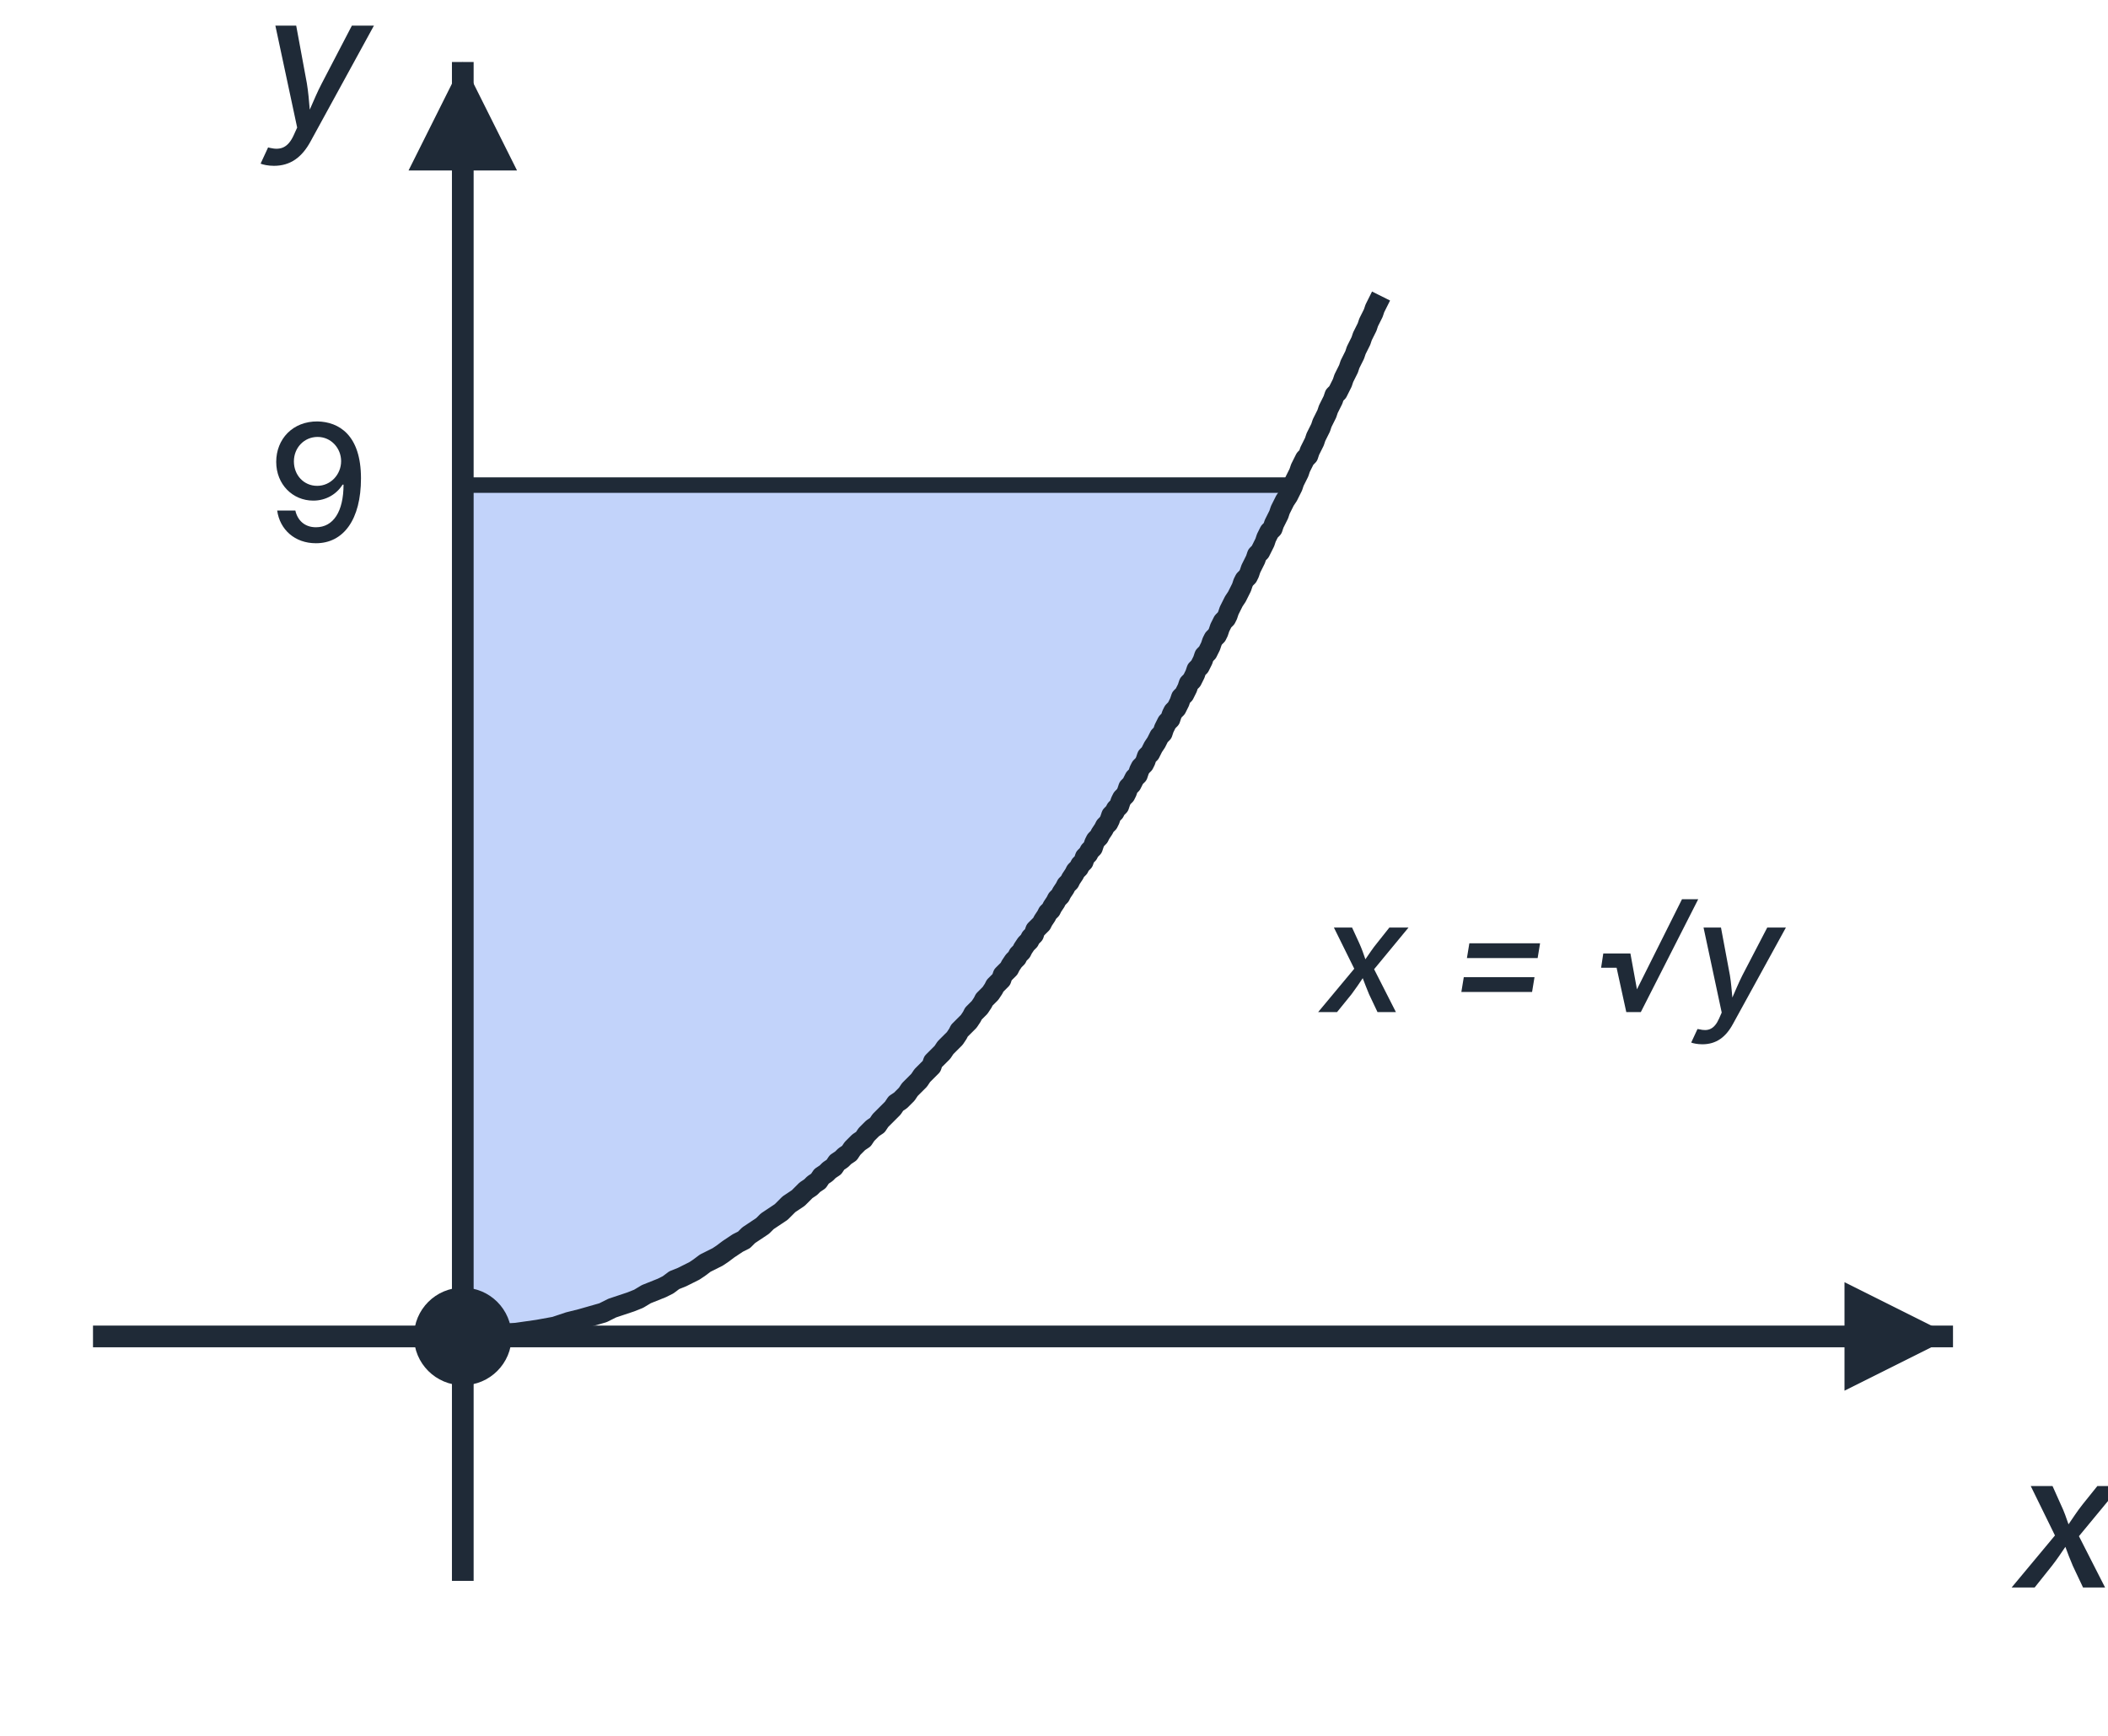
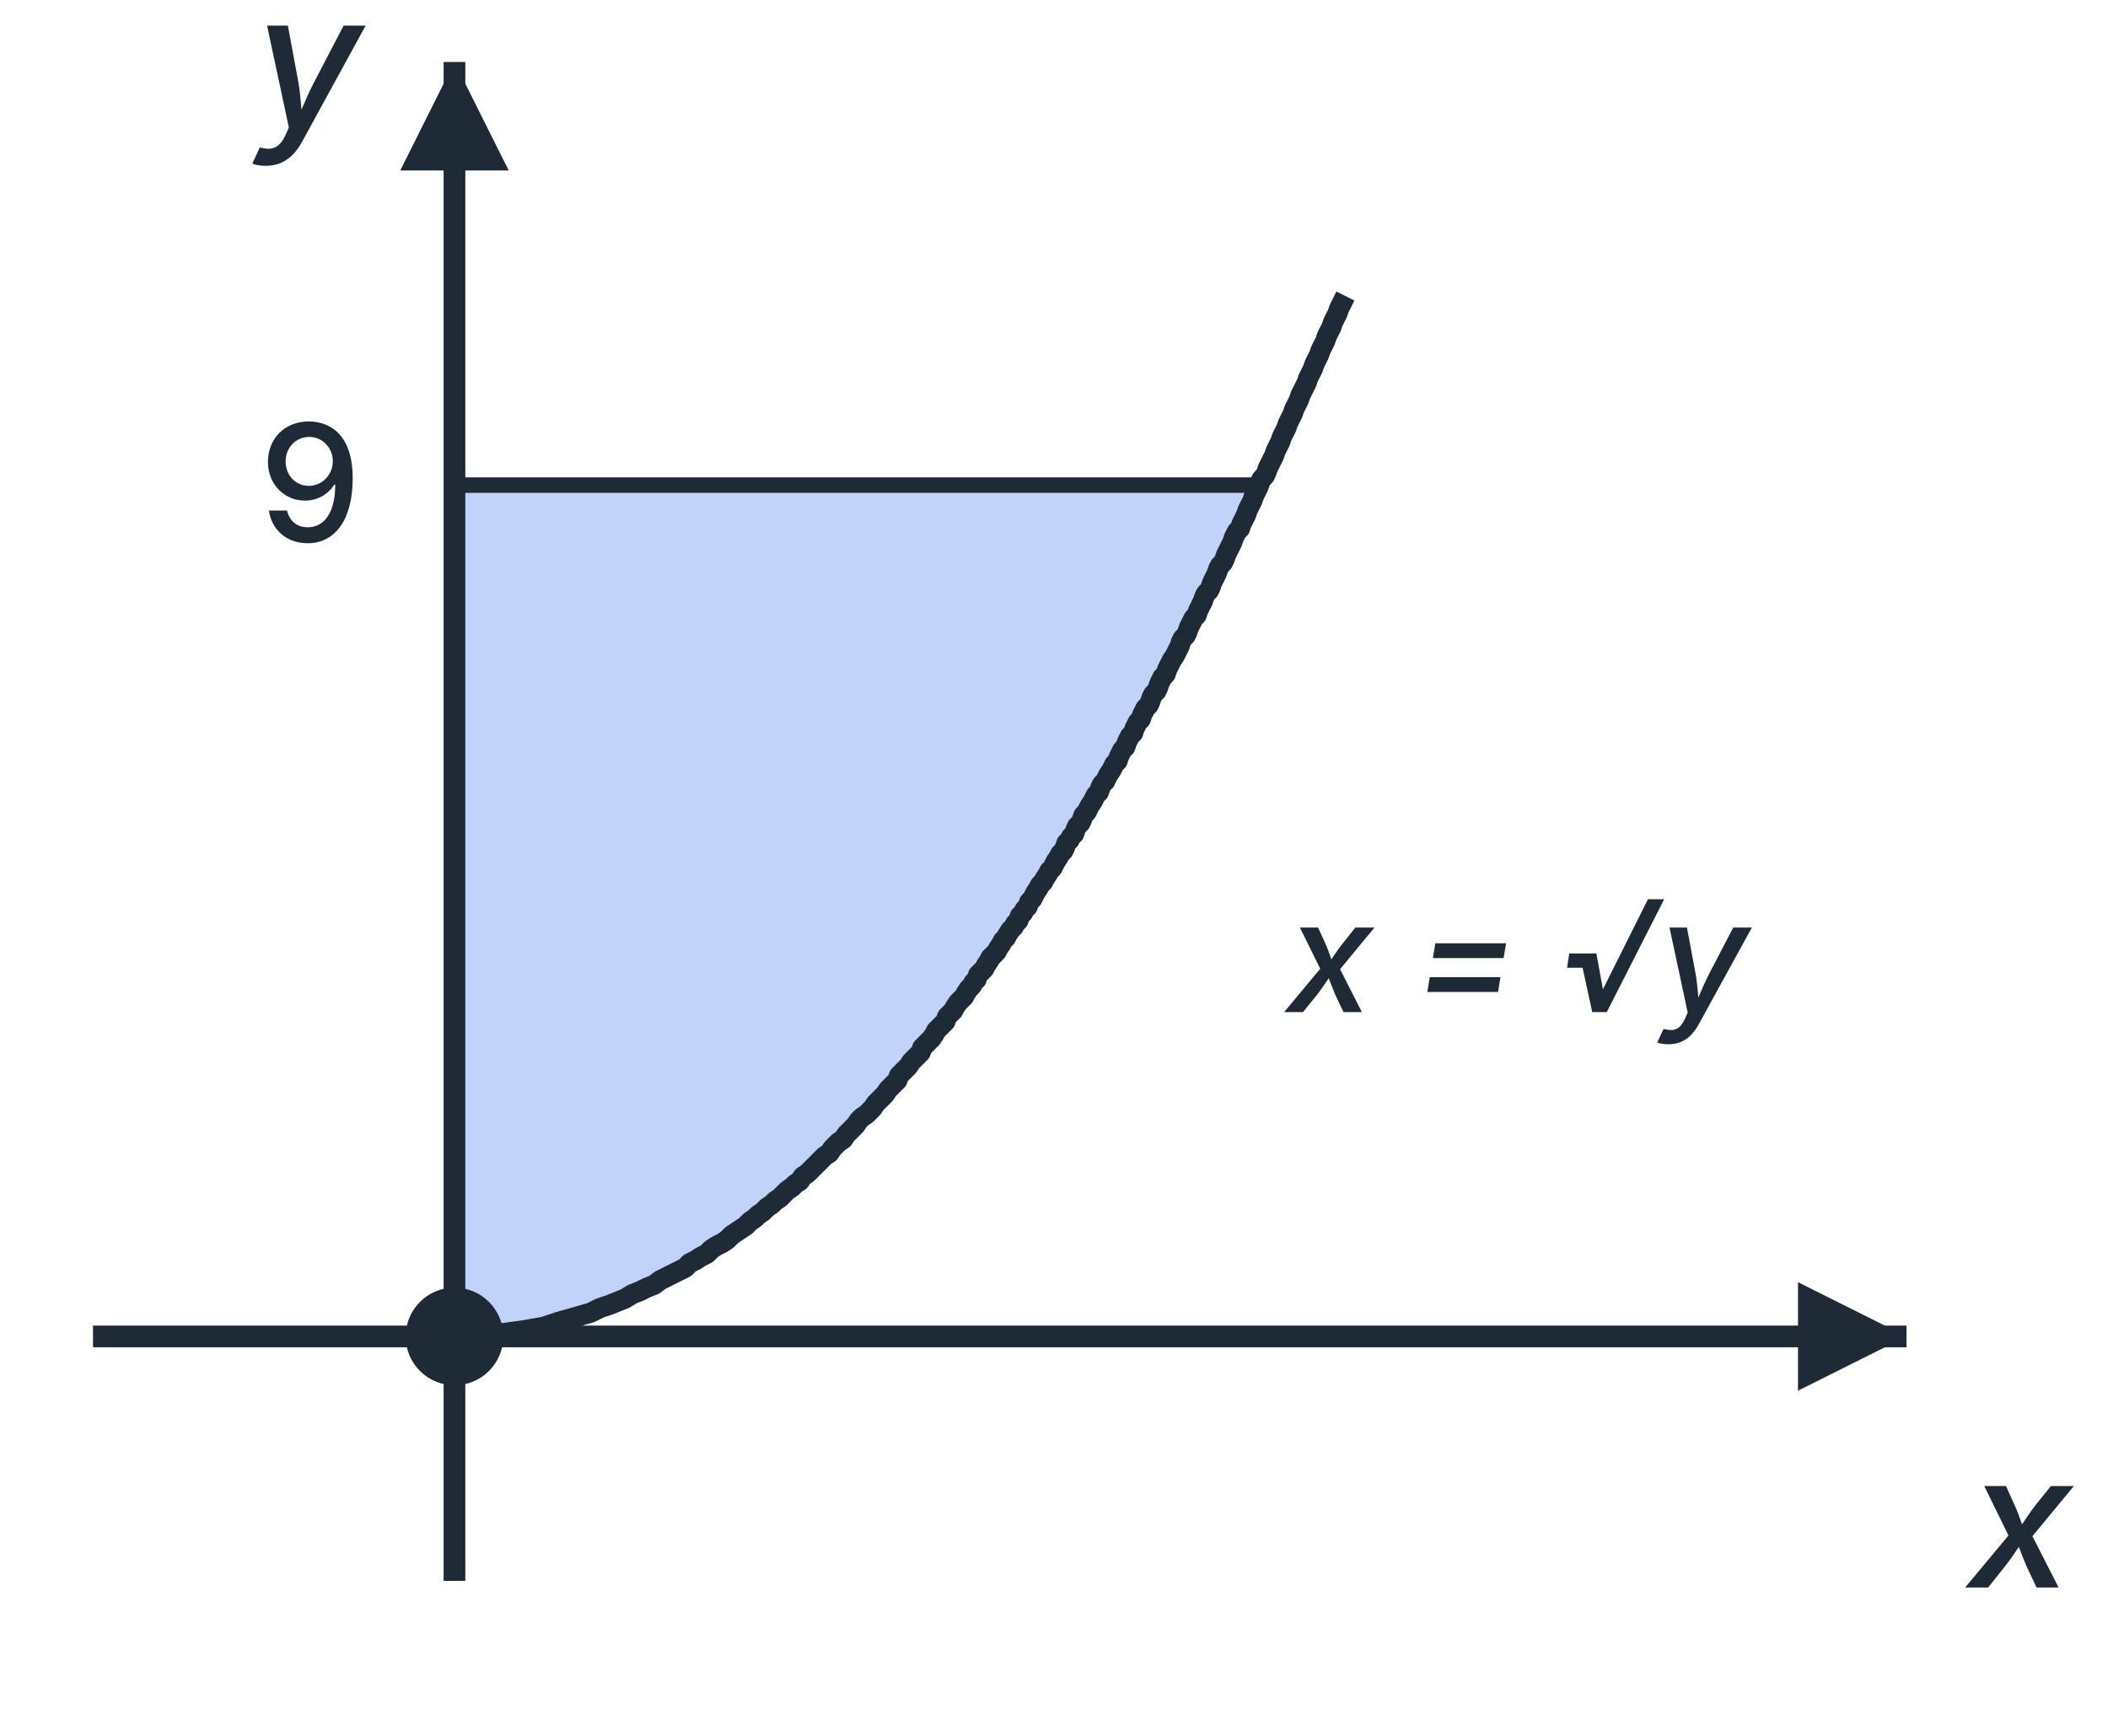
<svg xmlns="http://www.w3.org/2000/svg" viewBox="0 0 136 112" width="136" height="112" font-family="Inter, Arial, sans-serif">
-   <polygon points="29.9,86.2 33.6,86.0 35.2,85.7 36.4,85.4 37.4,85.1 38.3,84.9 39.1,84.6 39.9,84.3 40.6,84.0 41.2,83.8 41.8,83.5 42.4,83.2 43.0,82.9 43.5,82.7 44.0,82.4 44.5,82.1 45.0,81.8 45.5,81.6 45.9,81.3 46.4,81.0 46.8,80.7 47.2,80.5 47.6,80.2 48.0,79.9 48.4,79.6 48.8,79.4 49.2,79.1 49.5,78.8 49.9,78.5 50.3,78.3 50.6,78.0 50.9,77.7 51.3,77.4 51.6,77.2 51.9,76.9 52.3,76.6 52.6,76.3 52.9,76.1 53.2,75.8 53.5,75.5 53.8,75.2 54.1,75.0 54.4,74.7 54.7,74.4 55.0,74.1 55.3,73.9 55.5,73.6 55.8,73.3 56.1,73.0 56.4,72.8 56.6,72.5 56.9,72.2 57.2,71.9 57.4,71.7 57.7,71.4 58.0,71.1 58.2,70.8 58.5,70.6 58.7,70.3 59.0,70.0 59.2,69.7 59.4,69.5 59.7,69.2 59.9,68.9 60.2,68.6 60.4,68.4 60.6,68.1 60.9,67.8 61.1,67.5 61.3,67.3 61.6,67.0 61.8,66.7 62.0,66.4 62.2,66.2 62.4,65.9 62.7,65.6 62.9,65.3 63.1,65.1 63.3,64.8 63.5,64.5 63.7,64.2 63.9,64.0 64.2,63.7 64.4,63.4 64.6,63.1 64.8,62.9 65.0,62.6 65.2,62.3 65.4,62.0 65.6,61.8 65.8,61.5 66.0,61.2 66.2,60.9 66.4,60.7 66.6,60.4 66.8,60.1 67.0,59.8 67.2,59.6 67.4,59.3 67.5,59.0 67.7,58.7 67.9,58.5 68.1,58.2 68.3,57.9 68.5,57.6 68.7,57.4 68.9,57.1 69.0,56.8 69.2,56.5 69.4,56.3 69.6,56.0 69.8,55.7 69.9,55.5 70.1,55.2 70.3,54.9 70.5,54.6 70.7,54.4 70.8,54.1 71.0,53.8 71.2,53.5 71.4,53.3 71.5,53.0 71.7,52.7 71.9,52.4 72.0,52.2 72.2,51.9 72.4,51.6 72.5,51.3 72.7,51.1 72.9,50.8 73.0,50.5 73.2,50.2 73.4,50.0 73.5,49.7 73.7,49.4 73.9,49.1 74.0,48.9 74.2,48.6 74.4,48.3 74.5,48.0 74.7,47.8 74.8,47.5 75.0,47.2 75.2,46.9 75.3,46.7 75.5,46.4 75.6,46.1 75.8,45.8 75.9,45.6 76.1,45.3 76.3,45.0 76.4,44.7 76.6,44.5 76.7,44.2 76.9,43.9 77.0,43.6 77.2,43.4 77.3,43.1 77.5,42.8 77.6,42.5 77.8,42.3 77.9,42.0 78.1,41.7 78.2,41.4 78.4,41.2 78.5,40.9 78.7,40.6 78.8,40.3 79.0,40.1 79.1,39.8 79.2,39.5 79.4,39.2 79.5,39.0 79.7,38.7 79.8,38.4 80.0,38.1 80.1,37.9 80.3,37.6 80.4,37.3 80.5,37.0 80.7,36.8 80.8,36.5 81.0,36.2 81.1,35.9 81.2,35.7 81.4,35.4 81.5,35.1 81.7,34.8 81.8,34.6 81.9,34.3 82.1,34.0 82.2,33.7 82.3,33.5 82.5,33.2 82.6,32.9 82.8,32.6 82.9,32.4 83.0,32.1 83.2,31.8 83.3,31.5 83.4,31.3 29.9,31.3 29.9,31.5 29.9,31.8 29.9,32.1 29.9,32.4 29.9,32.6 29.9,32.9 29.9,33.2 29.9,33.5 29.9,33.7 29.9,34.0 29.9,34.3 29.9,34.6 29.9,34.8 29.9,35.1 29.9,35.4 29.9,35.7 29.9,35.9 29.9,36.2 29.9,36.5 29.9,36.8 29.9,37.0 29.9,37.3 29.9,37.6 29.9,37.9 29.9,38.1 29.9,38.4 29.9,38.7 29.9,39.0 29.9,39.2 29.9,39.5 29.9,39.8 29.9,40.1 29.9,40.3 29.9,40.6 29.9,40.9 29.9,41.2 29.9,41.4 29.9,41.7 29.9,42.0 29.9,42.3 29.9,42.5 29.9,42.8 29.9,43.1 29.9,43.4 29.9,43.6 29.9,43.9 29.9,44.2 29.9,44.5 29.9,44.7 29.9,45.0 29.9,45.3 29.9,45.6 29.9,45.8 29.9,46.1 29.9,46.4 29.9,46.7 29.9,46.9 29.9,47.2 29.9,47.5 29.9,47.8 29.9,48.0 29.9,48.3 29.9,48.6 29.9,48.9 29.9,49.1 29.9,49.4 29.9,49.7 29.9,50.0 29.9,50.2 29.9,50.5 29.9,50.8 29.9,51.1 29.9,51.3 29.9,51.6 29.9,51.9 29.9,52.2 29.9,52.4 29.9,52.7 29.9,53.0 29.9,53.3 29.9,53.5 29.9,53.8 29.9,54.1 29.9,54.4 29.9,54.6 29.9,54.9 29.9,55.2 29.9,55.5 29.9,55.7 29.9,56.0 29.9,56.3 29.9,56.5 29.9,56.8 29.9,57.1 29.9,57.4 29.9,57.6 29.9,57.9 29.9,58.2 29.9,58.5 29.9,58.7 29.9,59.0 29.9,59.3 29.9,59.6 29.9,59.8 29.9,60.1 29.9,60.4 29.9,60.7 29.9,60.9 29.9,61.2 29.9,61.5 29.9,61.8 29.9,62.0 29.9,62.3 29.9,62.6 29.9,62.9 29.9,63.1 29.9,63.4 29.9,63.7 29.9,64.0 29.9,64.2 29.9,64.5 29.9,64.8 29.9,65.1 29.9,65.3 29.9,65.6 29.9,65.9 29.9,66.2 29.9,66.4 29.9,66.7 29.9,67.0 29.9,67.3 29.9,67.5 29.9,67.8 29.9,68.1 29.9,68.4 29.9,68.6 29.9,68.9 29.9,69.2 29.9,69.5 29.9,69.7 29.9,70.0 29.9,70.3 29.9,70.6 29.9,70.8 29.9,71.1 29.9,71.4 29.9,71.7 29.9,71.9 29.9,72.2 29.9,72.5 29.9,72.8 29.9,73.0 29.9,73.3 29.9,73.6 29.9,73.9 29.9,74.1 29.9,74.4 29.9,74.7 29.9,75.0 29.9,75.2 29.9,75.5 29.9,75.8 29.9,76.1 29.9,76.3 29.9,76.6 29.9,76.9 29.9,77.2 29.9,77.4 29.9,77.7 29.9,78.0 29.9,78.3 29.9,78.5 29.9,78.8 29.9,79.1 29.9,79.4 29.9,79.6 29.9,79.9 29.9,80.2 29.9,80.5 29.9,80.7 29.9,81.0 29.9,81.3 29.9,81.6 29.9,81.8 29.9,82.1 29.9,82.4 29.9,82.7 29.9,82.9 29.9,83.2 29.9,83.5 29.9,83.8 29.9,84.0 29.9,84.3 29.9,84.6 29.9,84.9 29.9,85.1 29.9,85.4 29.9,85.7 29.9,86.0 29.9,86.2" fill="#2563eb" fill-opacity="0.28" stroke="none" />
-   <line x1="6.0" y1="86.229" x2="126.0" y2="86.229" stroke="#1f2a37" stroke-width="1.4" />
-   <path d="M126.0,86.229 l-7,-3.5 v7 z" fill="#1f2a37" />
-   <line x1="29.857" y1="102.0" x2="29.857" y2="4.0" stroke="#1f2a37" stroke-width="1.4" />
-   <path d="M29.857,4.0 l-3.5,7 h7 z" fill="#1f2a37" />
-   <text x="130.0" y="102.429" text-anchor="start" font-size="12" fill="#1f2a37" font-weight="500" font-style="italic">x</text>
-   <text x="23.857" y="8.2" text-anchor="end" font-size="12" fill="#1f2a37" font-weight="500" font-style="italic">y</text>
-   <polyline points="29.9,86.2 33.3,86.0 34.7,85.8 35.8,85.6 36.7,85.3 37.5,85.1 38.2,84.9 38.9,84.7 39.5,84.4 40.1,84.2 40.7,84.0 41.2,83.8 41.7,83.5 42.2,83.3 42.7,83.1 43.1,82.9 43.5,82.6 44.0,82.4 44.4,82.2 44.8,82.0 45.1,81.8 45.5,81.5 45.9,81.3 46.3,81.1 46.6,80.9 47.0,80.6 47.3,80.4 47.6,80.2 48.0,80.0 48.3,79.7 48.6,79.5 48.9,79.3 49.2,79.1 49.5,78.8 49.8,78.6 50.1,78.4 50.4,78.2 50.7,77.9 50.9,77.7 51.2,77.5 51.5,77.3 51.8,77.0 52.0,76.8 52.3,76.6 52.5,76.4 52.8,76.2 53.0,75.9 53.3,75.7 53.5,75.5 53.8,75.3 54.0,75.0 54.3,74.8 54.5,74.6 54.8,74.4 55.0,74.1 55.2,73.9 55.4,73.7 55.7,73.5 55.9,73.2 56.1,73.0 56.3,72.8 56.6,72.6 56.8,72.3 57.0,72.1 57.2,71.9 57.4,71.7 57.6,71.5 57.8,71.2 58.1,71.0 58.3,70.8 58.5,70.6 58.7,70.3 58.9,70.1 59.1,69.9 59.3,69.7 59.5,69.4 59.7,69.2 59.9,69.0 60.1,68.8 60.2,68.5 60.4,68.3 60.6,68.1 60.8,67.9 61.0,67.6 61.2,67.4 61.4,67.2 61.6,67.0 61.8,66.7 61.9,66.5 62.1,66.3 62.3,66.1 62.5,65.9 62.7,65.6 62.8,65.4 63.0,65.2 63.2,65.0 63.4,64.7 63.5,64.5 63.7,64.3 63.9,64.1 64.1,63.8 64.2,63.6 64.4,63.4 64.6,63.2 64.7,62.9 64.9,62.7 65.1,62.5 65.2,62.3 65.4,62.0 65.6,61.8 65.7,61.6 65.9,61.4 66.0,61.2 66.2,60.9 66.4,60.7 66.5,60.5 66.7,60.3 66.8,60.0 67.0,59.8 67.2,59.6 67.3,59.4 67.5,59.1 67.6,58.9 67.8,58.7 67.9,58.5 68.1,58.2 68.2,58.0 68.4,57.8 68.5,57.6 68.7,57.3 68.8,57.1 69.0,56.9 69.1,56.7 69.3,56.4 69.4,56.2 69.6,56.0 69.7,55.8 69.9,55.6 70.0,55.3 70.2,55.1 70.3,54.9 70.5,54.7 70.6,54.4 70.7,54.2 70.9,54.0 71.0,53.8 71.2,53.5 71.3,53.3 71.5,53.1 71.6,52.9 71.7,52.6 71.9,52.4 72.0,52.2 72.2,52.0 72.3,51.7 72.4,51.5 72.6,51.3 72.7,51.1 72.8,50.8 73.0,50.6 73.1,50.4 73.2,50.2 73.4,50.0 73.5,49.7 73.6,49.5 73.8,49.3 73.9,49.1 74.0,48.8 74.2,48.6 74.3,48.4 74.4,48.2 74.6,47.9 74.7,47.7 74.8,47.5 75.0,47.3 75.1,47.0 75.2,46.8 75.3,46.6 75.5,46.4 75.6,46.1 75.7,45.9 75.9,45.7 76.0,45.5 76.1,45.3 76.2,45.0 76.4,44.8 76.5,44.6 76.6,44.4 76.7,44.1 76.9,43.9 77.0,43.7 77.1,43.5 77.2,43.2 77.4,43.0 77.5,42.8 77.6,42.6 77.7,42.3 77.9,42.1 78.0,41.9 78.1,41.7 78.2,41.4 78.3,41.2 78.5,41.0 78.6,40.8 78.7,40.5 78.8,40.3 78.9,40.1 79.1,39.9 79.2,39.7 79.3,39.4 79.4,39.2 79.5,39.0 79.6,38.8 79.8,38.5 79.9,38.3 80.0,38.1 80.1,37.9 80.2,37.6 80.3,37.4 80.5,37.2 80.6,37.0 80.7,36.7 80.8,36.5 80.9,36.3 81.0,36.1 81.1,35.8 81.3,35.6 81.4,35.4 81.5,35.2 81.6,35.0 81.7,34.7 81.8,34.5 81.9,34.3 82.1,34.1 82.2,33.8 82.3,33.6 82.4,33.4 82.5,33.2 82.6,32.9 82.7,32.7 82.8,32.5 82.9,32.3 83.1,32.0 83.2,31.8 83.3,31.6 83.4,31.4 83.5,31.1 83.6,30.9 83.7,30.7 83.8,30.5 83.9,30.2 84.0,30.0 84.1,29.8 84.2,29.6 84.4,29.4 84.5,29.1 84.6,28.9 84.7,28.7 84.8,28.5 84.9,28.2 85.0,28.0 85.1,27.8 85.2,27.6 85.3,27.3 85.4,27.1 85.5,26.9 85.6,26.7 85.7,26.4 85.8,26.2 85.9,26.0 86.0,25.8 86.1,25.5 86.3,25.3 86.4,25.1 86.5,24.9 86.6,24.7 86.7,24.4 86.8,24.2 86.9,24.0 87.0,23.8 87.1,23.5 87.2,23.3 87.3,23.1 87.4,22.9 87.5,22.6 87.6,22.4 87.7,22.2 87.8,22.0 87.9,21.7 88.0,21.5 88.1,21.3 88.2,21.1 88.3,20.8 88.4,20.6 88.5,20.4 88.6,20.2 88.7,19.9 88.8,19.7 88.9,19.5 89.0,19.3 89.1,19.1" fill="none" stroke="#1f2a37" stroke-width="1.3" stroke-linejoin="round" />
-   <line x1="29.9" y1="31.3" x2="83.4" y2="31.3" stroke="#1f2a37" stroke-width="1.0" />
-   <circle cx="29.857" cy="86.229" r="2.4" fill="#1f2a37" stroke="#1f2a37" stroke-width="1.5" />
-   <text x="23.857" y="34.942" text-anchor="end" font-size="10.5" fill="#1f2a37" font-weight="500">9</text>
-   <text x="85.214" y="65.302" text-anchor="start" font-size="10" fill="#1f2a37" font-weight="500" font-style="italic">x = √y</text>
+   <polygon points="29.3,86.2 33.0,86.0 34.5,85.7 35.7,85.4 36.7,85.1 37.5,84.9 38.3,84.6 39.0,84.3 39.7,84.0 40.3,83.8 40.9,83.5 41.5,83.2 42.1,82.9 42.6,82.7 43.1,82.4 43.6,82.1 44.0,81.8 44.5,81.6 44.9,81.3 45.3,81.0 45.8,80.7 46.2,80.5 46.6,80.2 46.9,79.9 47.3,79.6 47.7,79.4 48.1,79.1 48.4,78.8 48.8,78.5 49.1,78.3 49.4,78.0 49.8,77.7 50.1,77.4 50.4,77.2 50.7,76.9 51.1,76.6 51.4,76.3 51.7,76.1 52.0,75.8 52.3,75.5 52.6,75.2 52.8,75.0 53.1,74.7 53.4,74.4 53.7,74.1 54.0,73.9 54.2,73.6 54.5,73.3 54.8,73.0 55.0,72.8 55.3,72.5 55.6,72.2 55.8,71.9 56.1,71.7 56.3,71.4 56.6,71.1 56.8,70.8 57.1,70.6 57.3,70.3 57.5,70.0 57.8,69.7 58.0,69.5 58.3,69.2 58.5,68.9 58.7,68.6 58.9,68.4 59.2,68.1 59.4,67.8 59.6,67.5 59.8,67.3 60.1,67.0 60.3,66.7 60.5,66.4 60.7,66.2 60.9,65.9 61.1,65.6 61.4,65.3 61.6,65.1 61.8,64.8 62.0,64.5 62.2,64.2 62.4,64.0 62.6,63.7 62.8,63.4 63.0,63.1 63.2,62.9 63.4,62.6 63.6,62.3 63.8,62.0 64.0,61.8 64.2,61.5 64.4,61.2 64.6,60.9 64.8,60.7 64.9,60.4 65.1,60.1 65.3,59.8 65.5,59.6 65.7,59.3 65.9,59.0 66.1,58.7 66.2,58.5 66.4,58.2 66.6,57.9 66.8,57.6 67.0,57.4 67.2,57.1 67.3,56.8 67.5,56.5 67.7,56.3 67.9,56.0 68.0,55.7 68.2,55.5 68.4,55.2 68.6,54.9 68.7,54.6 68.9,54.4 69.1,54.1 69.2,53.8 69.4,53.5 69.6,53.3 69.7,53.0 69.9,52.7 70.1,52.4 70.2,52.2 70.4,51.9 70.6,51.6 70.7,51.3 70.9,51.1 71.1,50.8 71.2,50.5 71.4,50.2 71.5,50.0 71.7,49.7 71.9,49.4 72.0,49.1 72.2,48.9 72.3,48.6 72.5,48.3 72.6,48.0 72.8,47.8 73.0,47.5 73.1,47.2 73.3,46.9 73.4,46.7 73.6,46.4 73.7,46.1 73.9,45.8 74.0,45.6 74.2,45.3 74.3,45.0 74.5,44.7 74.6,44.5 74.8,44.2 74.9,43.9 75.1,43.6 75.2,43.4 75.4,43.1 75.5,42.8 75.7,42.5 75.8,42.3 75.9,42.0 76.1,41.7 76.2,41.4 76.4,41.2 76.5,40.9 76.7,40.6 76.8,40.3 76.9,40.1 77.1,39.8 77.2,39.5 77.4,39.2 77.5,39.0 77.7,38.7 77.8,38.4 77.9,38.1 78.1,37.9 78.2,37.6 78.3,37.3 78.5,37.0 78.6,36.8 78.8,36.5 78.9,36.2 79.0,35.9 79.2,35.7 79.3,35.4 79.4,35.1 79.6,34.8 79.7,34.6 79.8,34.3 80.0,34.0 80.1,33.7 80.2,33.5 80.4,33.2 80.5,32.9 80.6,32.6 80.8,32.4 80.9,32.1 81.0,31.8 81.2,31.5 81.3,31.3 29.3,31.3 29.3,31.5 29.3,31.8 29.3,32.1 29.3,32.4 29.3,32.6 29.3,32.9 29.3,33.2 29.3,33.5 29.3,33.7 29.3,34.0 29.3,34.3 29.3,34.6 29.3,34.8 29.3,35.1 29.3,35.4 29.3,35.7 29.3,35.9 29.3,36.2 29.3,36.5 29.3,36.8 29.3,37.0 29.3,37.3 29.3,37.6 29.3,37.9 29.3,38.1 29.3,38.4 29.3,38.7 29.3,39.0 29.3,39.2 29.3,39.5 29.3,39.8 29.3,40.1 29.3,40.3 29.3,40.6 29.3,40.9 29.3,41.2 29.3,41.4 29.3,41.7 29.3,42.0 29.3,42.3 29.3,42.5 29.3,42.8 29.3,43.1 29.3,43.4 29.3,43.6 29.3,43.9 29.3,44.2 29.3,44.5 29.3,44.7 29.3,45.0 29.3,45.3 29.3,45.6 29.3,45.8 29.3,46.1 29.3,46.4 29.3,46.7 29.3,46.9 29.3,47.2 29.3,47.5 29.3,47.8 29.3,48.0 29.3,48.3 29.3,48.6 29.3,48.9 29.3,49.1 29.3,49.4 29.3,49.7 29.3,50.0 29.3,50.2 29.3,50.5 29.3,50.8 29.3,51.1 29.3,51.3 29.3,51.6 29.3,51.9 29.3,52.2 29.3,52.4 29.3,52.7 29.3,53.0 29.3,53.3 29.3,53.5 29.3,53.8 29.3,54.1 29.3,54.4 29.3,54.6 29.3,54.9 29.3,55.2 29.3,55.5 29.3,55.7 29.3,56.0 29.3,56.3 29.3,56.5 29.3,56.8 29.3,57.1 29.3,57.4 29.3,57.6 29.3,57.9 29.3,58.2 29.3,58.5 29.3,58.7 29.3,59.0 29.3,59.3 29.3,59.6 29.3,59.8 29.3,60.1 29.3,60.4 29.3,60.7 29.3,60.9 29.3,61.2 29.3,61.5 29.3,61.8 29.3,62.0 29.3,62.3 29.3,62.6 29.3,62.9 29.3,63.1 29.3,63.4 29.3,63.7 29.3,64.0 29.3,64.2 29.3,64.5 29.3,64.8 29.3,65.1 29.3,65.3 29.3,65.6 29.3,65.9 29.3,66.2 29.3,66.4 29.3,66.7 29.3,67.0 29.3,67.3 29.3,67.5 29.3,67.8 29.3,68.1 29.3,68.4 29.3,68.6 29.3,68.9 29.3,69.2 29.3,69.5 29.3,69.7 29.3,70.0 29.3,70.3 29.3,70.6 29.3,70.8 29.3,71.1 29.3,71.4 29.3,71.7 29.3,71.9 29.3,72.2 29.3,72.5 29.3,72.8 29.3,73.0 29.3,73.3 29.3,73.6 29.3,73.9 29.3,74.1 29.3,74.4 29.3,74.7 29.3,75.0 29.3,75.2 29.3,75.5 29.3,75.8 29.3,76.1 29.3,76.3 29.3,76.6 29.3,76.9 29.3,77.2 29.3,77.4 29.3,77.7 29.3,78.0 29.3,78.3 29.3,78.5 29.3,78.8 29.3,79.1 29.3,79.4 29.3,79.6 29.3,79.9 29.3,80.2 29.3,80.5 29.3,80.7 29.3,81.0 29.3,81.3 29.3,81.6 29.3,81.8 29.3,82.1 29.3,82.4 29.3,82.7 29.3,82.9 29.3,83.2 29.3,83.5 29.3,83.8 29.3,84.0 29.3,84.3 29.3,84.6 29.3,84.9 29.3,85.1 29.3,85.4 29.3,85.7 29.3,86.0 29.3,86.2" fill="#2563eb" fill-opacity="0.28" stroke="none" />
+   <line x1="6.0" y1="86.229" x2="123.0" y2="86.229" stroke="#1f2a37" stroke-width="1.4" />
+   <path d="M123.0,86.229 l-7,-3.5 v7 z" fill="#1f2a37" />
+   <line x1="29.321" y1="102.0" x2="29.321" y2="4.0" stroke="#1f2a37" stroke-width="1.4" />
+   <path d="M29.321,4.0 l-3.5,7 h7 z" fill="#1f2a37" />
+   <text x="127.0" y="102.429" text-anchor="start" font-size="12" fill="#1f2a37" font-weight="500" font-style="italic">x</text>
+   <text x="23.321" y="8.2" text-anchor="end" font-size="12" fill="#1f2a37" font-weight="500" font-style="italic">y</text>
+   <polyline points="29.3,86.2 32.6,86.0 34.0,85.8 35.1,85.6 36.0,85.3 36.7,85.1 37.4,84.9 38.1,84.7 38.7,84.4 39.3,84.2 39.8,84.0 40.3,83.8 40.8,83.5 41.3,83.3 41.7,83.1 42.2,82.9 42.6,82.6 43.0,82.4 43.4,82.2 43.8,82.0 44.2,81.8 44.5,81.5 44.9,81.3 45.2,81.1 45.6,80.9 45.9,80.6 46.2,80.4 46.6,80.2 46.9,80.0 47.2,79.7 47.5,79.5 47.8,79.3 48.1,79.1 48.4,78.8 48.7,78.6 48.9,78.4 49.2,78.2 49.5,77.9 49.8,77.7 50.0,77.5 50.3,77.3 50.6,77.0 50.8,76.8 51.1,76.6 51.3,76.4 51.6,76.2 51.8,75.9 52.1,75.7 52.3,75.5 52.5,75.3 52.8,75.0 53.0,74.8 53.2,74.6 53.5,74.4 53.7,74.1 53.9,73.9 54.1,73.7 54.4,73.5 54.6,73.2 54.8,73.0 55.0,72.8 55.2,72.6 55.4,72.3 55.6,72.1 55.9,71.9 56.1,71.7 56.3,71.5 56.5,71.2 56.7,71.0 56.9,70.8 57.1,70.6 57.3,70.3 57.5,70.1 57.7,69.9 57.9,69.7 58.0,69.4 58.2,69.2 58.4,69.0 58.6,68.8 58.8,68.5 59.0,68.3 59.2,68.1 59.4,67.9 59.5,67.6 59.7,67.4 59.9,67.2 60.1,67.0 60.3,66.7 60.4,66.5 60.6,66.3 60.8,66.1 61.0,65.9 61.1,65.6 61.3,65.4 61.5,65.2 61.6,65.0 61.8,64.7 62.0,64.5 62.2,64.3 62.3,64.1 62.5,63.8 62.7,63.6 62.8,63.4 63.0,63.2 63.1,62.9 63.3,62.7 63.5,62.5 63.6,62.3 63.8,62.0 63.9,61.8 64.1,61.6 64.3,61.4 64.4,61.2 64.6,60.9 64.7,60.7 64.9,60.5 65.0,60.3 65.2,60.0 65.4,59.8 65.5,59.6 65.7,59.4 65.8,59.1 66.0,58.9 66.1,58.7 66.3,58.5 66.4,58.2 66.6,58.0 66.7,57.8 66.8,57.6 67.0,57.3 67.1,57.1 67.3,56.9 67.4,56.7 67.6,56.4 67.7,56.2 67.9,56.0 68.0,55.8 68.1,55.6 68.3,55.3 68.4,55.1 68.6,54.9 68.7,54.7 68.8,54.4 69.0,54.2 69.1,54.0 69.3,53.8 69.4,53.5 69.5,53.3 69.7,53.1 69.8,52.9 69.9,52.6 70.1,52.4 70.2,52.2 70.3,52.0 70.5,51.7 70.6,51.5 70.7,51.3 70.9,51.1 71.0,50.8 71.1,50.6 71.3,50.4 71.4,50.2 71.5,50.0 71.7,49.7 71.8,49.5 71.9,49.3 72.1,49.1 72.2,48.8 72.3,48.6 72.4,48.4 72.6,48.2 72.7,47.9 72.8,47.7 72.9,47.5 73.1,47.3 73.2,47.0 73.3,46.8 73.4,46.6 73.6,46.4 73.7,46.1 73.8,45.9 73.9,45.7 74.1,45.5 74.2,45.3 74.3,45.0 74.4,44.8 74.6,44.6 74.7,44.4 74.8,44.1 74.9,43.9 75.0,43.7 75.2,43.5 75.3,43.2 75.4,43.0 75.5,42.8 75.6,42.6 75.8,42.3 75.9,42.1 76.0,41.9 76.1,41.7 76.2,41.4 76.3,41.2 76.5,41.0 76.6,40.8 76.7,40.5 76.8,40.3 76.9,40.1 77.0,39.9 77.2,39.7 77.3,39.4 77.4,39.2 77.5,39.0 77.6,38.8 77.7,38.5 77.8,38.3 78.0,38.1 78.1,37.9 78.2,37.6 78.3,37.4 78.4,37.2 78.5,37.0 78.6,36.7 78.7,36.5 78.9,36.3 79.0,36.1 79.1,35.8 79.2,35.6 79.3,35.4 79.4,35.2 79.5,35.0 79.6,34.7 79.7,34.5 79.8,34.3 80.0,34.1 80.1,33.8 80.2,33.6 80.3,33.4 80.4,33.2 80.5,32.9 80.6,32.7 80.7,32.5 80.8,32.3 80.9,32.0 81.0,31.8 81.1,31.6 81.2,31.4 81.3,31.1 81.4,30.9 81.6,30.7 81.7,30.5 81.8,30.2 81.9,30.0 82.0,29.8 82.1,29.6 82.2,29.4 82.3,29.1 82.4,28.9 82.5,28.7 82.6,28.5 82.7,28.2 82.8,28.0 82.9,27.8 83.0,27.6 83.1,27.3 83.2,27.1 83.3,26.9 83.4,26.7 83.5,26.4 83.6,26.2 83.7,26.0 83.8,25.8 83.9,25.5 84.0,25.3 84.1,25.1 84.2,24.9 84.3,24.7 84.4,24.4 84.5,24.2 84.6,24.0 84.7,23.8 84.8,23.5 84.9,23.3 85.0,23.1 85.1,22.9 85.2,22.6 85.3,22.4 85.4,22.2 85.5,22.0 85.6,21.7 85.7,21.5 85.8,21.3 85.9,21.1 86.0,20.8 86.1,20.6 86.2,20.4 86.3,20.2 86.4,19.9 86.5,19.7 86.6,19.5 86.7,19.3 86.8,19.1" fill="none" stroke="#1f2a37" stroke-width="1.3" stroke-linejoin="round" />
+   <line x1="29.3" y1="31.3" x2="81.3" y2="31.3" stroke="#1f2a37" stroke-width="1.0" />
+   <circle cx="29.321" cy="86.229" r="2.4" fill="#1f2a37" stroke="#1f2a37" stroke-width="1.5" />
+   <text x="23.321" y="34.942" text-anchor="end" font-size="10.5" fill="#1f2a37" font-weight="500">9</text>
+   <text x="83.018" y="65.302" text-anchor="start" font-size="10" fill="#1f2a37" font-weight="500" font-style="italic">x = √y</text>
</svg>
